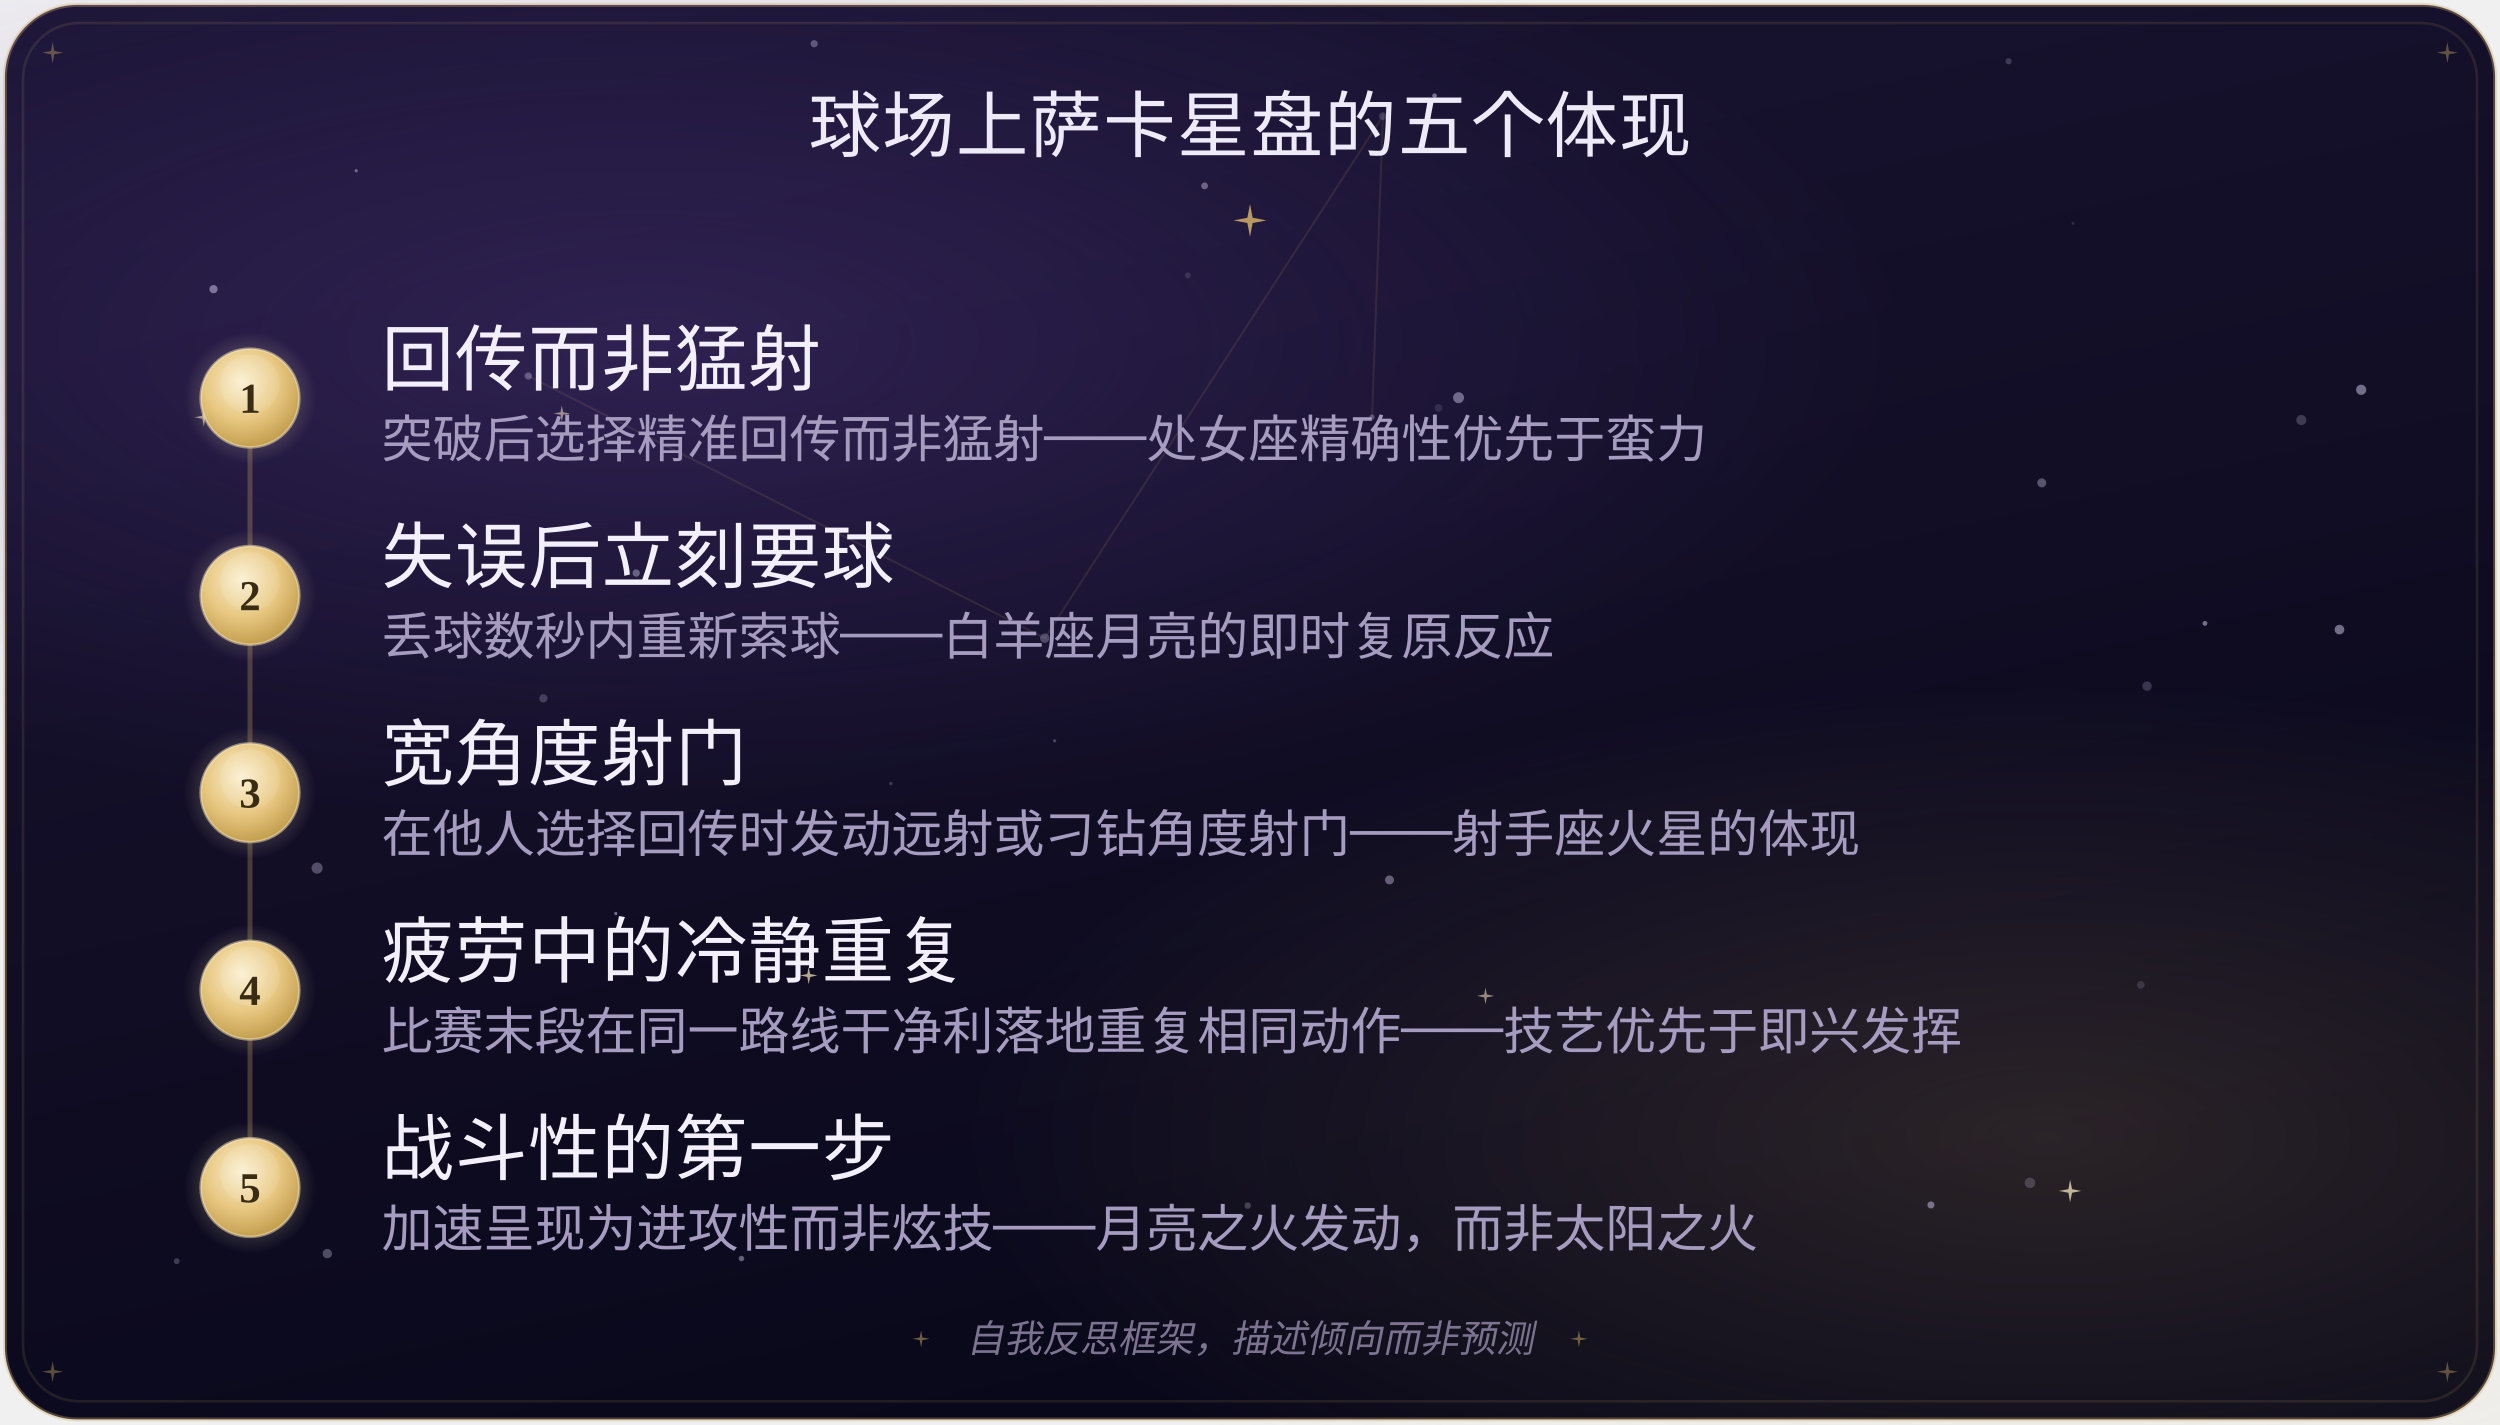
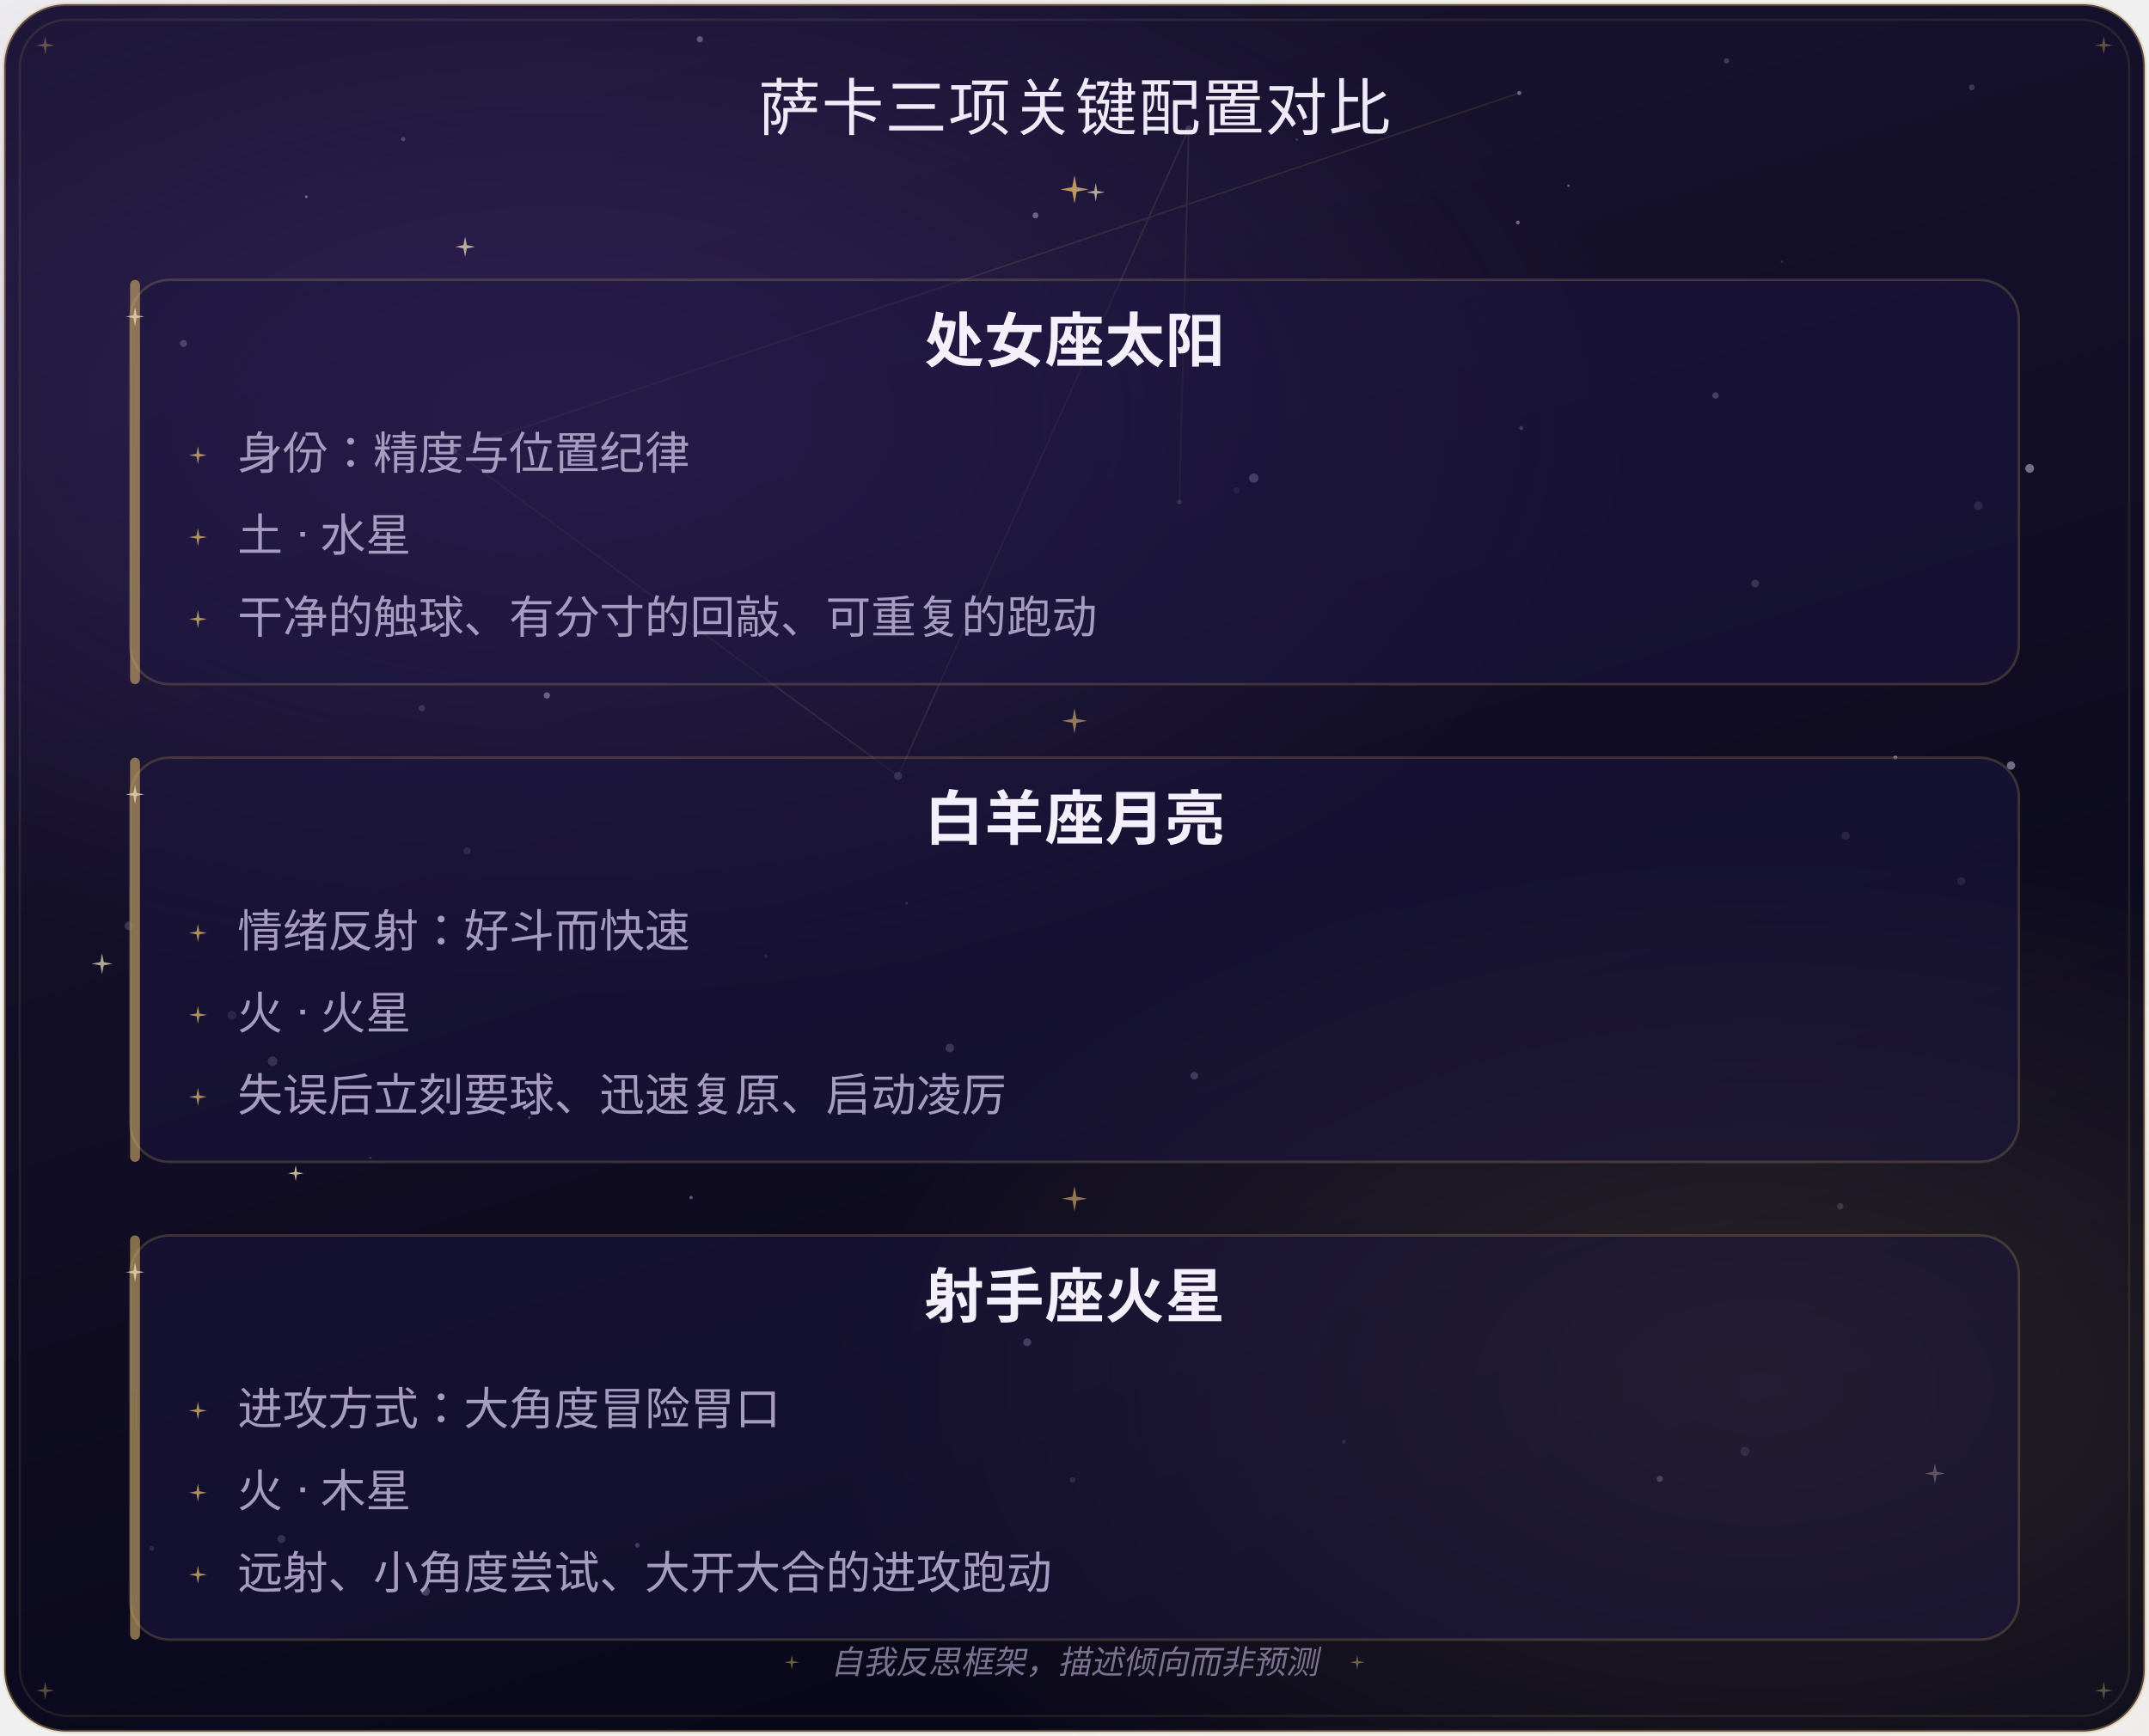
- <svg xmlns="http://www.w3.org/2000/svg" viewBox="0 0 760 433" role="img" aria-label="球场上萨卡星盘的五个体现">
+ <svg xmlns="http://www.w3.org/2000/svg" viewBox="0 0 760 614" role="img" aria-label="萨卡三项关键配置对比">
  <defs>
    <linearGradient id="bukayosakazodiacsign1zh-panel" x1="0" y1="0" x2="0.4" y2="1">
      <stop offset="0" stop-color="#1a1433" />
      <stop offset="0.55" stop-color="#120e26" />
      <stop offset="1" stop-color="#09081a" />
    </linearGradient>
    <radialGradient id="bukayosakazodiacsign1zh-foil" cx="0.42" cy="0.34" r="0.75">
      <stop offset="0" stop-color="#fbf0d2" />
      <stop offset="0.5" stop-color="#e8c882" />
      <stop offset="1" stop-color="#b8923f" />
    </radialGradient>
    <radialGradient id="bukayosakazodiacsign1zh-glow" cx="0.5" cy="0.5" r="0.5">
      <stop offset="0" stop-color="#f6e6bf" />
      <stop offset="1" stop-color="#f6e6bf" stop-opacity="0" />
    </radialGradient>
    <radialGradient id="bukayosakazodiacsign1zh-neb1" cx="0.5" cy="0.5" r="0.5">
      <stop offset="0" stop-color="#6f4bb0" stop-opacity="0.28" />
      <stop offset="1" stop-color="#6f4bb0" stop-opacity="0" />
    </radialGradient>
    <radialGradient id="bukayosakazodiacsign1zh-neb2" cx="0.5" cy="0.5" r="0.5">
      <stop offset="0" stop-color="#d4af6a" stop-opacity="0.16" />
      <stop offset="1" stop-color="#d4af6a" stop-opacity="0" />
    </radialGradient>
    <linearGradient id="bukayosakazodiacsign1zh-rule" x1="0" y1="0" x2="1" y2="0">
      <stop offset="0" stop-color="#d4af6a" stop-opacity="0" />
      <stop offset="0.5" stop-color="#d4af6a" stop-opacity="0.6" />
      <stop offset="1" stop-color="#d4af6a" stop-opacity="0" />
    </linearGradient>
  </defs>
-   <rect x="1.5" y="1.5" width="757" height="430" rx="22" fill="url(#bukayosakazodiacsign1zh-panel)" />
-   <ellipse cx="198" cy="104" rx="380" ry="147" fill="url(#bukayosakazodiacsign1zh-neb1)" />
-   <ellipse cx="623" cy="346" rx="334" ry="139" fill="url(#bukayosakazodiacsign1zh-neb2)" />
-   <circle cx="320.6" cy="225.2" r="0.49" fill="#cfc8ea" opacity="0.29" />
-   <circle cx="437.3" cy="124.0" r="1.16" fill="#cfc8ea" opacity="0.14" />
-   <circle cx="53.7" cy="383.4" r="0.90" fill="#cfc8ea" opacity="0.25" />
-   <circle cx="361.1" cy="83.7" r="0.89" fill="#cfc8ea" opacity="0.15" />
-   <circle cx="165.2" cy="212.3" r="1.25" fill="#cfc8ea" opacity="0.24" />
-   <circle cx="417.1" cy="126.8" r="0.81" fill="#cfc8ea" opacity="0.32" />
-   <circle cx="225.4" cy="382.6" r="0.85" fill="#cfc8ea" opacity="0.44" />
-   <circle cx="96.4" cy="263.9" r="1.69" fill="#cfc8ea" opacity="0.34" />
-   <circle cx="587.0" cy="366.3" r="1.08" fill="#cfc8ea" opacity="0.50" />
-   <circle cx="443.4" cy="120.9" r="1.66" fill="#cfc8ea" opacity="0.47" />
-   <circle cx="670.3" cy="189.5" r="0.74" fill="#cfc8ea" opacity="0.52" />
-   <circle cx="458.6" cy="38.0" r="0.48" fill="#cfc8ea" opacity="0.19" />
-   <circle cx="617.1" cy="359.6" r="1.60" fill="#cfc8ea" opacity="0.22" />
-   <circle cx="82.0" cy="252.6" r="1.55" fill="#cfc8ea" opacity="0.23" />
-   <circle cx="187.2" cy="277.7" r="0.50" fill="#cfc8ea" opacity="0.52" />
-   <circle cx="436.1" cy="29.1" r="0.71" fill="#cfc8ea" opacity="0.51" />
-   <circle cx="420.4" cy="35.3" r="1.16" fill="#cfc8ea" opacity="0.20" />
-   <circle cx="650.8" cy="299.4" r="1.15" fill="#cfc8ea" opacity="0.17" />
-   <circle cx="422.4" cy="267.5" r="1.36" fill="#cfc8ea" opacity="0.42" />
-   <circle cx="620.7" cy="146.8" r="1.37" fill="#cfc8ea" opacity="0.37" />
-   <circle cx="193.4" cy="174.2" r="1.12" fill="#cfc8ea" opacity="0.42" />
-   <circle cx="699.6" cy="127.7" r="1.54" fill="#cfc8ea" opacity="0.24" />
-   <circle cx="270.8" cy="238.2" r="0.51" fill="#cfc8ea" opacity="0.24" />
-   <circle cx="64.9" cy="87.9" r="1.25" fill="#cfc8ea" opacity="0.51" />
-   <circle cx="630.2" cy="67.9" r="0.43" fill="#cfc8ea" opacity="0.15" />
-   <circle cx="379.3" cy="366.5" r="0.99" fill="#cfc8ea" opacity="0.26" />
-   <circle cx="108.3" cy="51.9" r="0.51" fill="#cfc8ea" opacity="0.43" />
-   <circle cx="610.6" cy="18.6" r="0.94" fill="#cfc8ea" opacity="0.23" />
-   <circle cx="366.2" cy="56.5" r="1.04" fill="#cfc8ea" opacity="0.43" />
-   <circle cx="131.0" cy="287.6" r="0.42" fill="#cfc8ea" opacity="0.40" />
-   <circle cx="317.6" cy="194.0" r="1.43" fill="#cfc8ea" opacity="0.30" />
-   <circle cx="160.6" cy="114.3" r="1.11" fill="#cfc8ea" opacity="0.35" />
-   <circle cx="717.8" cy="118.5" r="1.55" fill="#cfc8ea" opacity="0.51" />
-   <circle cx="652.7" cy="208.6" r="1.43" fill="#cfc8ea" opacity="0.22" />
-   <circle cx="99.5" cy="381.1" r="1.42" fill="#cfc8ea" opacity="0.34" />
-   <circle cx="711.2" cy="191.4" r="1.47" fill="#cfc8ea" opacity="0.51" />
-   <circle cx="247.5" cy="13.3" r="1.10" fill="#cfc8ea" opacity="0.37" />
-   <path d="M 245.839 293.9 L 246.3 296.1 L 248.5 296.538 L 246.3 297.0 L 245.839 299.2 L 245.4 297.0 L 243.2 296.538 L 245.4 296.1 Z" fill="#f6e6bf" opacity="0.714" />
-   <path d="M 451.59 300.2 L 452.0 302.3 L 454.2 302.76 L 452.0 303.2 L 451.59 305.3 L 451.2 303.2 L 449.0 302.76 L 451.2 302.3 Z" fill="#f6e6bf" opacity="0.563" />
-   <path d="M 629.311 358.6 L 629.9 361.5 L 632.7 362.044 L 629.9 362.6 L 629.311 365.5 L 628.8 362.6 L 625.9 362.044 L 628.8 361.5 Z" fill="#f6e6bf" opacity="0.753" />
-   <path d="M 170.77 123.2 L 171.2 125.3 L 173.3 125.719 L 171.2 126.1 L 170.77 128.2 L 170.4 126.1 L 168.3 125.719 L 170.4 125.3 Z" fill="#f6e6bf" opacity="0.553" />
-   <path d="M 61.948 123.9 L 62.4 126.4 L 64.8 126.831 L 62.4 127.3 L 61.948 129.7 L 61.5 127.3 L 59.1 126.831 L 61.5 126.4 Z" fill="#f6e6bf" opacity="0.602" />
-   <path d="M 417.1 126.8 L 420.4 35.3 L 317.6 194.0 L 160.6 114.3" fill="none" stroke="#d4af6a" stroke-width="0.6" opacity="0.12" />
-   <rect x="1.5" y="1.5" width="757" height="430" rx="22" fill="none" stroke="#d4af6a" stroke-opacity="0.34" stroke-width="1.2" />
-   <rect x="7" y="7" width="746" height="419" rx="17" fill="none" stroke="#d4af6a" stroke-opacity="0.12" stroke-width="0.8" />
+   <rect x="1.5" y="1.5" width="757" height="611" rx="22" fill="url(#bukayosakazodiacsign1zh-panel)" />
+   <ellipse cx="198" cy="147" rx="380" ry="209" fill="url(#bukayosakazodiacsign1zh-neb1)" />
+   <ellipse cx="623" cy="491" rx="334" ry="196" fill="url(#bukayosakazodiacsign1zh-neb2)" />
+   <circle cx="320.6" cy="319.5" r="0.49" fill="#cfc8ea" opacity="0.29" />
+   <circle cx="437.3" cy="173.5" r="1.16" fill="#cfc8ea" opacity="0.14" />
+   <circle cx="53.7" cy="547.7" r="0.90" fill="#cfc8ea" opacity="0.25" />
+   <circle cx="361.1" cy="115.5" r="0.89" fill="#cfc8ea" opacity="0.15" />
+   <circle cx="165.2" cy="301.0" r="1.25" fill="#cfc8ea" opacity="0.24" />
+   <circle cx="417.1" cy="177.6" r="0.81" fill="#cfc8ea" opacity="0.32" />
+   <circle cx="225.4" cy="546.6" r="0.85" fill="#cfc8ea" opacity="0.44" />
+   <circle cx="96.4" cy="375.4" r="1.69" fill="#cfc8ea" opacity="0.34" />
+   <circle cx="587.0" cy="523.1" r="1.08" fill="#cfc8ea" opacity="0.50" />
+   <circle cx="443.4" cy="169.1" r="1.66" fill="#cfc8ea" opacity="0.47" />
+   <circle cx="670.3" cy="268.0" r="0.74" fill="#cfc8ea" opacity="0.52" />
+   <circle cx="458.6" cy="49.4" r="0.48" fill="#cfc8ea" opacity="0.19" />
+   <circle cx="617.1" cy="513.4" r="1.60" fill="#cfc8ea" opacity="0.22" />
+   <circle cx="82.0" cy="359.1" r="1.55" fill="#cfc8ea" opacity="0.23" />
+   <circle cx="187.2" cy="395.3" r="0.50" fill="#cfc8ea" opacity="0.52" />
+   <circle cx="436.1" cy="36.6" r="0.71" fill="#cfc8ea" opacity="0.51" />
+   <circle cx="420.4" cy="45.5" r="1.16" fill="#cfc8ea" opacity="0.20" />
+   <circle cx="650.8" cy="426.7" r="1.15" fill="#cfc8ea" opacity="0.17" />
+   <circle cx="422.4" cy="380.5" r="1.36" fill="#cfc8ea" opacity="0.42" />
+   <circle cx="620.7" cy="206.4" r="1.37" fill="#cfc8ea" opacity="0.37" />
+   <circle cx="193.4" cy="246.0" r="1.12" fill="#cfc8ea" opacity="0.42" />
+   <circle cx="699.6" cy="178.9" r="1.54" fill="#cfc8ea" opacity="0.24" />
+   <circle cx="270.8" cy="338.3" r="0.51" fill="#cfc8ea" opacity="0.24" />
+   <circle cx="64.9" cy="121.5" r="1.25" fill="#cfc8ea" opacity="0.51" />
+   <circle cx="630.2" cy="92.6" r="0.43" fill="#cfc8ea" opacity="0.15" />
+   <circle cx="379.3" cy="523.5" r="0.99" fill="#cfc8ea" opacity="0.26" />
+   <circle cx="108.3" cy="69.6" r="0.51" fill="#cfc8ea" opacity="0.43" />
+   <circle cx="610.6" cy="21.5" r="0.94" fill="#cfc8ea" opacity="0.23" />
+   <circle cx="366.2" cy="76.2" r="1.04" fill="#cfc8ea" opacity="0.43" />
+   <circle cx="131.0" cy="409.6" r="0.42" fill="#cfc8ea" opacity="0.40" />
+   <circle cx="317.6" cy="274.5" r="1.43" fill="#cfc8ea" opacity="0.30" />
+   <circle cx="160.6" cy="159.5" r="1.11" fill="#cfc8ea" opacity="0.35" />
+   <circle cx="717.8" cy="165.7" r="1.55" fill="#cfc8ea" opacity="0.51" />
+   <circle cx="652.7" cy="295.6" r="1.43" fill="#cfc8ea" opacity="0.22" />
+   <circle cx="99.5" cy="544.4" r="1.42" fill="#cfc8ea" opacity="0.34" />
+   <circle cx="711.2" cy="270.8" r="1.47" fill="#cfc8ea" opacity="0.51" />
+   <circle cx="247.5" cy="13.9" r="1.10" fill="#cfc8ea" opacity="0.37" />
+   <circle cx="244.4" cy="423.6" r="0.58" fill="#cfc8ea" opacity="0.42" />
+   <circle cx="536.8" cy="78.7" r="0.67" fill="#cfc8ea" opacity="0.47" />
+   <circle cx="475.3" cy="510.0" r="0.68" fill="#cfc8ea" opacity="0.24" />
+   <circle cx="142.6" cy="49.2" r="0.76" fill="#cfc8ea" opacity="0.25" />
+   <circle cx="537.3" cy="32.9" r="0.75" fill="#cfc8ea" opacity="0.43" />
+   <circle cx="606.7" cy="139.9" r="1.15" fill="#cfc8ea" opacity="0.48" />
+   <circle cx="697.3" cy="30.9" r="1.03" fill="#cfc8ea" opacity="0.21" />
+   <circle cx="363.3" cy="474.8" r="1.40" fill="#cfc8ea" opacity="0.47" />
+   <circle cx="149.2" cy="250.5" r="1.12" fill="#cfc8ea" opacity="0.18" />
+   <circle cx="45.6" cy="327.5" r="1.56" fill="#cfc8ea" opacity="0.20" />
+   <circle cx="538.0" cy="151.4" r="0.72" fill="#cfc8ea" opacity="0.41" />
+   <circle cx="554.7" cy="65.7" r="0.45" fill="#cfc8ea" opacity="0.42" />
+   <circle cx="150.5" cy="562.9" r="1.53" fill="#cfc8ea" opacity="0.50" />
+   <circle cx="335.9" cy="370.7" r="1.51" fill="#cfc8ea" opacity="0.38" />
+   <circle cx="693.6" cy="311.7" r="1.38" fill="#cfc8ea" opacity="0.20" />
+   <path d="M 36.079 337.2 L 36.7 340.3 L 39.8 340.895 L 36.7 341.5 L 36.079 344.6 L 35.5 341.5 L 32.4 340.895 L 35.5 340.3 Z" fill="#f6e6bf" opacity="0.691" />
+   <path d="M 104.598 412.2 L 105.0 414.6 L 107.4 415.014 L 105.0 415.5 L 104.598 417.8 L 104.1 415.5 L 101.8 415.014 L 104.1 414.6 Z" fill="#f6e6bf" opacity="0.763" />
+   <path d="M 387.515 64.7 L 388.0 67.5 L 390.8 68.008 L 388.0 68.5 L 387.515 71.3 L 387.0 68.5 L 384.2 68.008 L 387.0 67.5 Z" fill="#f6e6bf" opacity="0.7" />
+   <path d="M 164.491 83.7 L 165.1 86.7 L 168.0 87.284 L 165.1 87.9 L 164.491 90.8 L 163.9 87.9 L 161.0 87.284 L 163.9 86.7 Z" fill="#f6e6bf" opacity="0.714" />
+   <path d="M 684.297 517.6 L 684.9 520.6 L 687.9 521.221 L 684.9 521.8 L 684.297 524.9 L 683.7 521.8 L 680.7 521.221 L 683.7 520.6 Z" fill="#f6e6bf" opacity="0.601" />
+   <path d="M 417.1 177.6 L 420.4 45.5 L 317.6 274.5 L 160.6 159.5 L 537.3 32.9" fill="none" stroke="#d4af6a" stroke-width="0.6" opacity="0.12" />
+   <rect x="1.5" y="1.5" width="757" height="611" rx="22" fill="none" stroke="#d4af6a" stroke-opacity="0.34" stroke-width="1.2" />
+   <rect x="7" y="7" width="746" height="600" rx="17" fill="none" stroke="#d4af6a" stroke-opacity="0.12" stroke-width="0.8" />
  <path d="M 16 12.8 L 16.5 15.5 L 19.2 16 L 16.5 16.5 L 16 19.2 L 15.5 16.5 L 12.8 16 L 15.5 15.5 Z" fill="#d4af6a" opacity="0.4" />
  <path d="M 744 12.8 L 744.5 15.5 L 747.2 16 L 744.5 16.5 L 744 19.2 L 743.5 16.5 L 740.8 16 L 743.5 15.5 Z" fill="#d4af6a" opacity="0.4" />
-   <path d="M 16 413.8 L 16.5 416.5 L 19.2 417 L 16.5 417.5 L 16 420.2 L 15.5 417.5 L 12.8 417 L 15.5 416.5 Z" fill="#d4af6a" opacity="0.4" />
-   <path d="M 744 413.8 L 744.5 416.5 L 747.2 417 L 744.5 417.5 L 744 420.2 L 743.5 417.5 L 740.8 417 L 743.5 416.5 Z" fill="#d4af6a" opacity="0.4" />
-   <text x="380" y="46" text-anchor="middle" font-family="Georgia, 'Times New Roman', serif" font-size="22" letter-spacing="0.4" fill="#efeaf8">球场上萨卡星盘的五个体现</text>
+   <path d="M 16 594.8 L 16.5 597.5 L 19.2 598 L 16.5 598.5 L 16 601.2 L 15.5 598.5 L 12.8 598 L 15.5 597.5 Z" fill="#d4af6a" opacity="0.4" />
+   <path d="M 744 594.8 L 744.5 597.5 L 747.2 598 L 744.5 598.5 L 744 601.2 L 743.5 598.5 L 740.8 598 L 743.5 597.5 Z" fill="#d4af6a" opacity="0.4" />
+   <text x="380" y="46" text-anchor="middle" font-family="Georgia, 'Times New Roman', serif" font-size="22" letter-spacing="0.4" fill="#efeaf8">萨卡三项关键配置对比</text>
  <line x1="230" y1="67" x2="368" y2="67" stroke="url(#bukayosakazodiacsign1zh-rule)" stroke-width="1" />
  <line x1="392" y1="67" x2="530" y2="67" stroke="url(#bukayosakazodiacsign1zh-rule)" stroke-width="1" />
  <path d="M 380 62.0 L 380.8 66.2 L 385.0 67 L 380.8 67.8 L 380 72.0 L 379.2 67.8 L 375.0 67 L 379.2 66.2 Z" fill="#d4af6a" opacity="0.85" />
-   <line x1="76" y1="121" x2="76" y2="361" stroke="#d4af6a" stroke-opacity="0.28" stroke-width="1.5" />
-   <circle cx="76" cy="121" r="20.0" fill="url(#bukayosakazodiacsign1zh-glow)" opacity="0.5" />
-   <circle cx="76" cy="121" r="15" fill="url(#bukayosakazodiacsign1zh-foil)" stroke="#f6e6bf" stroke-opacity="0.5" stroke-width="0.8" />
-   <circle cx="76" cy="116.8" r="9.0" fill="#ffffff" opacity="0.10" />
-   <text x="76" y="125.5" text-anchor="middle" font-family="Georgia, 'Times New Roman', serif" font-size="13" font-weight="700" fill="#3a2c12">1</text>
-   <text x="116" y="117.0" font-family="Georgia, 'Times New Roman', serif" font-size="22" letter-spacing="0.3" fill="#f3effb">回传而非猛射</text>
-   <text x="116" y="139.0" font-family="Helvetica, Arial, sans-serif" font-size="15.5" fill="#a59cc0">突破后选择精准回传而非猛射——处女座精确性优先于蛮力</text>
-   <circle cx="76" cy="181" r="20.0" fill="url(#bukayosakazodiacsign1zh-glow)" opacity="0.5" />
-   <circle cx="76" cy="181" r="15" fill="url(#bukayosakazodiacsign1zh-foil)" stroke="#f6e6bf" stroke-opacity="0.5" stroke-width="0.8" />
-   <circle cx="76" cy="176.8" r="9.0" fill="#ffffff" opacity="0.10" />
-   <text x="76" y="185.5" text-anchor="middle" font-family="Georgia, 'Times New Roman', serif" font-size="13" font-weight="700" fill="#3a2c12">2</text>
-   <text x="116" y="177.0" font-family="Georgia, 'Times New Roman', serif" font-size="22" letter-spacing="0.3" fill="#f3effb">失误后立刻要球</text>
-   <text x="116" y="199.0" font-family="Helvetica, Arial, sans-serif" font-size="15.5" fill="#a59cc0">丢球数秒内重新索球——白羊座月亮的即时复原反应</text>
-   <circle cx="76" cy="241" r="20.0" fill="url(#bukayosakazodiacsign1zh-glow)" opacity="0.5" />
-   <circle cx="76" cy="241" r="15" fill="url(#bukayosakazodiacsign1zh-foil)" stroke="#f6e6bf" stroke-opacity="0.5" stroke-width="0.8" />
-   <circle cx="76" cy="236.8" r="9.0" fill="#ffffff" opacity="0.10" />
-   <text x="76" y="245.5" text-anchor="middle" font-family="Georgia, 'Times New Roman', serif" font-size="13" font-weight="700" fill="#3a2c12">3</text>
-   <text x="116" y="237.0" font-family="Georgia, 'Times New Roman', serif" font-size="22" letter-spacing="0.3" fill="#f3effb">宽角度射门</text>
-   <text x="116" y="259.0" font-family="Helvetica, Arial, sans-serif" font-size="15.5" fill="#a59cc0">在他人选择回传时发动远射或刁钻角度射门——射手座火星的体现</text>
-   <circle cx="76" cy="301" r="20.0" fill="url(#bukayosakazodiacsign1zh-glow)" opacity="0.5" />
-   <circle cx="76" cy="301" r="15" fill="url(#bukayosakazodiacsign1zh-foil)" stroke="#f6e6bf" stroke-opacity="0.5" stroke-width="0.8" />
-   <circle cx="76" cy="296.8" r="9.0" fill="#ffffff" opacity="0.10" />
-   <text x="76" y="305.5" text-anchor="middle" font-family="Georgia, 'Times New Roman', serif" font-size="13" font-weight="700" fill="#3a2c12">4</text>
-   <text x="116" y="297.0" font-family="Georgia, 'Times New Roman', serif" font-size="22" letter-spacing="0.3" fill="#f3effb">疲劳中的冷静重复</text>
-   <text x="116" y="319.0" font-family="Helvetica, Arial, sans-serif" font-size="15.5" fill="#a59cc0">比赛末段在同一路线干净利落地重复相同动作——技艺优先于即兴发挥</text>
-   <circle cx="76" cy="361" r="20.0" fill="url(#bukayosakazodiacsign1zh-glow)" opacity="0.5" />
-   <circle cx="76" cy="361" r="15" fill="url(#bukayosakazodiacsign1zh-foil)" stroke="#f6e6bf" stroke-opacity="0.5" stroke-width="0.8" />
-   <circle cx="76" cy="356.8" r="9.0" fill="#ffffff" opacity="0.10" />
-   <text x="76" y="365.5" text-anchor="middle" font-family="Georgia, 'Times New Roman', serif" font-size="13" font-weight="700" fill="#3a2c12">5</text>
-   <text x="116" y="357.0" font-family="Georgia, 'Times New Roman', serif" font-size="22" letter-spacing="0.3" fill="#f3effb">战斗性的第一步</text>
-   <text x="116" y="379.0" font-family="Helvetica, Arial, sans-serif" font-size="15.5" fill="#a59cc0">加速呈现为进攻性而非炫技——月亮之火发动，而非太阳之火</text>
-   <path d="M 280.025 404.4 L 280.4 406.6 L 282.6 407 L 280.4 407.4 L 280.025 409.6 L 279.6 407.4 L 277.4 407 L 279.6 406.6 Z" fill="#d4af6a" opacity="0.5" />
-   <text x="380" y="411" text-anchor="middle" font-family="Georgia, 'Times New Roman', serif" font-style="italic" font-size="11.5" fill="#7b738f">自我反思框架，描述倾向而非预测</text>
-   <path d="M 479.975 404.4 L 480.4 406.6 L 482.6 407 L 480.4 407.4 L 479.975 409.6 L 479.6 407.4 L 477.4 407 L 479.6 406.6 Z" fill="#d4af6a" opacity="0.5" />
+   <rect x="46" y="99" width="668" height="143.0" rx="14" fill="#1d1740" fill-opacity="0.5" stroke="#d4af6a" stroke-opacity="0.22" stroke-width="0.9" />
+   <rect x="46" y="99" width="3.5" height="143.0" rx="1.8" fill="#d4af6a" fill-opacity="0.6" />
+   <path d="M 47.75 108.6 L 48.3 111.5 L 51.1 112 L 48.3 112.5 L 47.75 115.4 L 47.2 112.5 L 44.4 112 L 47.2 111.5 Z" fill="#f6e6bf" opacity="0.7" />
+   <text x="380" y="128.0" text-anchor="middle" font-family="Georgia, 'Times New Roman', serif" font-size="21" font-weight="700" letter-spacing="0.3" fill="#f3effb">处女座太阳</text>
+   <path d="M 70 157.8 L 70.5 160.5 L 73.2 161 L 70.5 161.5 L 70 164.2 L 69.5 161.5 L 66.8 161 L 69.5 160.5 Z" fill="#d4af6a" opacity="0.8" />
+   <text x="84" y="166.0" font-family="Helvetica, Arial, sans-serif" font-size="16" fill="#a59cc0">身份：精度与位置纪律</text>
+   <path d="M 70 186.8 L 70.5 189.5 L 73.2 190 L 70.5 190.5 L 70 193.2 L 69.5 190.5 L 66.8 190 L 69.5 189.5 Z" fill="#d4af6a" opacity="0.8" />
+   <text x="84" y="195.0" font-family="Helvetica, Arial, sans-serif" font-size="16" fill="#a59cc0">土 · 水星</text>
+   <path d="M 70 215.8 L 70.5 218.5 L 73.2 219 L 70.5 219.5 L 70 222.2 L 69.5 219.5 L 66.8 219 L 69.5 218.5 Z" fill="#d4af6a" opacity="0.8" />
+   <text x="84" y="224.0" font-family="Helvetica, Arial, sans-serif" font-size="16" fill="#a59cc0">干净的触球、有分寸的回敲、可重复的跑动</text>
+   <path d="M 380 250.5 L 380.7 254.3 L 384.5 255 L 380.7 255.7 L 380 259.5 L 379.3 255.7 L 375.5 255 L 379.3 254.3 Z" fill="#d4af6a" opacity="0.65" />
+   <rect x="46" y="268" width="668" height="143.0" rx="14" fill="#1d1740" fill-opacity="0.5" stroke="#d4af6a" stroke-opacity="0.22" stroke-width="0.9" />
+   <rect x="46" y="268" width="3.5" height="143.0" rx="1.8" fill="#d4af6a" fill-opacity="0.6" />
+   <path d="M 47.75 277.6 L 48.3 280.5 L 51.1 281 L 48.3 281.5 L 47.75 284.4 L 47.2 281.5 L 44.4 281 L 47.2 280.5 Z" fill="#f6e6bf" opacity="0.7" />
+   <text x="380" y="297.0" text-anchor="middle" font-family="Georgia, 'Times New Roman', serif" font-size="21" font-weight="700" letter-spacing="0.3" fill="#f3effb">白羊座月亮</text>
+   <path d="M 70 326.8 L 70.5 329.5 L 73.2 330 L 70.5 330.5 L 70 333.2 L 69.5 330.5 L 66.8 330 L 69.5 329.5 Z" fill="#d4af6a" opacity="0.8" />
+   <text x="84" y="335.0" font-family="Helvetica, Arial, sans-serif" font-size="16" fill="#a59cc0">情绪反射：好斗而快速</text>
+   <path d="M 70 355.8 L 70.5 358.5 L 73.2 359 L 70.5 359.5 L 70 362.2 L 69.5 359.5 L 66.8 359 L 69.5 358.5 Z" fill="#d4af6a" opacity="0.8" />
+   <text x="84" y="364.0" font-family="Helvetica, Arial, sans-serif" font-size="16" fill="#a59cc0">火 · 火星</text>
+   <path d="M 70 384.8 L 70.5 387.5 L 73.2 388 L 70.5 388.5 L 70 391.2 L 69.5 388.5 L 66.8 388 L 69.5 387.5 Z" fill="#d4af6a" opacity="0.8" />
+   <text x="84" y="393.0" font-family="Helvetica, Arial, sans-serif" font-size="16" fill="#a59cc0">失误后立刻要球、迅速复原、启动凌厉</text>
+   <path d="M 380 419.5 L 380.7 423.3 L 384.5 424 L 380.7 424.7 L 380 428.5 L 379.3 424.7 L 375.5 424 L 379.3 423.3 Z" fill="#d4af6a" opacity="0.65" />
+   <rect x="46" y="437" width="668" height="143.0" rx="14" fill="#1d1740" fill-opacity="0.5" stroke="#d4af6a" stroke-opacity="0.22" stroke-width="0.9" />
+   <rect x="46" y="437" width="3.5" height="143.0" rx="1.8" fill="#d4af6a" fill-opacity="0.6" />
+   <path d="M 47.75 446.6 L 48.3 449.5 L 51.1 450 L 48.3 450.5 L 47.75 453.4 L 47.2 450.5 L 44.4 450 L 47.2 449.5 Z" fill="#f6e6bf" opacity="0.7" />
+   <text x="380" y="466.0" text-anchor="middle" font-family="Georgia, 'Times New Roman', serif" font-size="21" font-weight="700" letter-spacing="0.3" fill="#f3effb">射手座火星</text>
+   <path d="M 70 495.8 L 70.5 498.5 L 73.2 499 L 70.5 499.5 L 70 502.2 L 69.5 499.5 L 66.8 499 L 69.5 498.5 Z" fill="#d4af6a" opacity="0.8" />
+   <text x="84" y="504.0" font-family="Helvetica, Arial, sans-serif" font-size="16" fill="#a59cc0">进攻方式：大角度冒险胃口</text>
+   <path d="M 70 524.8 L 70.5 527.5 L 73.2 528 L 70.5 528.5 L 70 531.2 L 69.5 528.5 L 66.8 528 L 69.5 527.5 Z" fill="#d4af6a" opacity="0.8" />
+   <text x="84" y="533.0" font-family="Helvetica, Arial, sans-serif" font-size="16" fill="#a59cc0">火 · 木星</text>
+   <path d="M 70 553.8 L 70.5 556.5 L 73.2 557 L 70.5 557.5 L 70 560.2 L 69.5 557.5 L 66.8 557 L 69.5 556.5 Z" fill="#d4af6a" opacity="0.8" />
+   <text x="84" y="562.0" font-family="Helvetica, Arial, sans-serif" font-size="16" fill="#a59cc0">远射、小角度尝试、大开大合的进攻跑动</text>
+   <path d="M 280.025 585.4 L 280.4 587.6 L 282.6 588 L 280.4 588.4 L 280.025 590.6 L 279.6 588.4 L 277.4 588 L 279.6 587.6 Z" fill="#d4af6a" opacity="0.5" />
+   <text x="380" y="592" text-anchor="middle" font-family="Georgia, 'Times New Roman', serif" font-style="italic" font-size="11.5" fill="#7b738f">自我反思框架，描述倾向而非预测</text>
+   <path d="M 479.975 585.4 L 480.4 587.6 L 482.6 588 L 480.4 588.4 L 479.975 590.6 L 479.6 588.4 L 477.4 588 L 479.6 587.6 Z" fill="#d4af6a" opacity="0.5" />
</svg>
